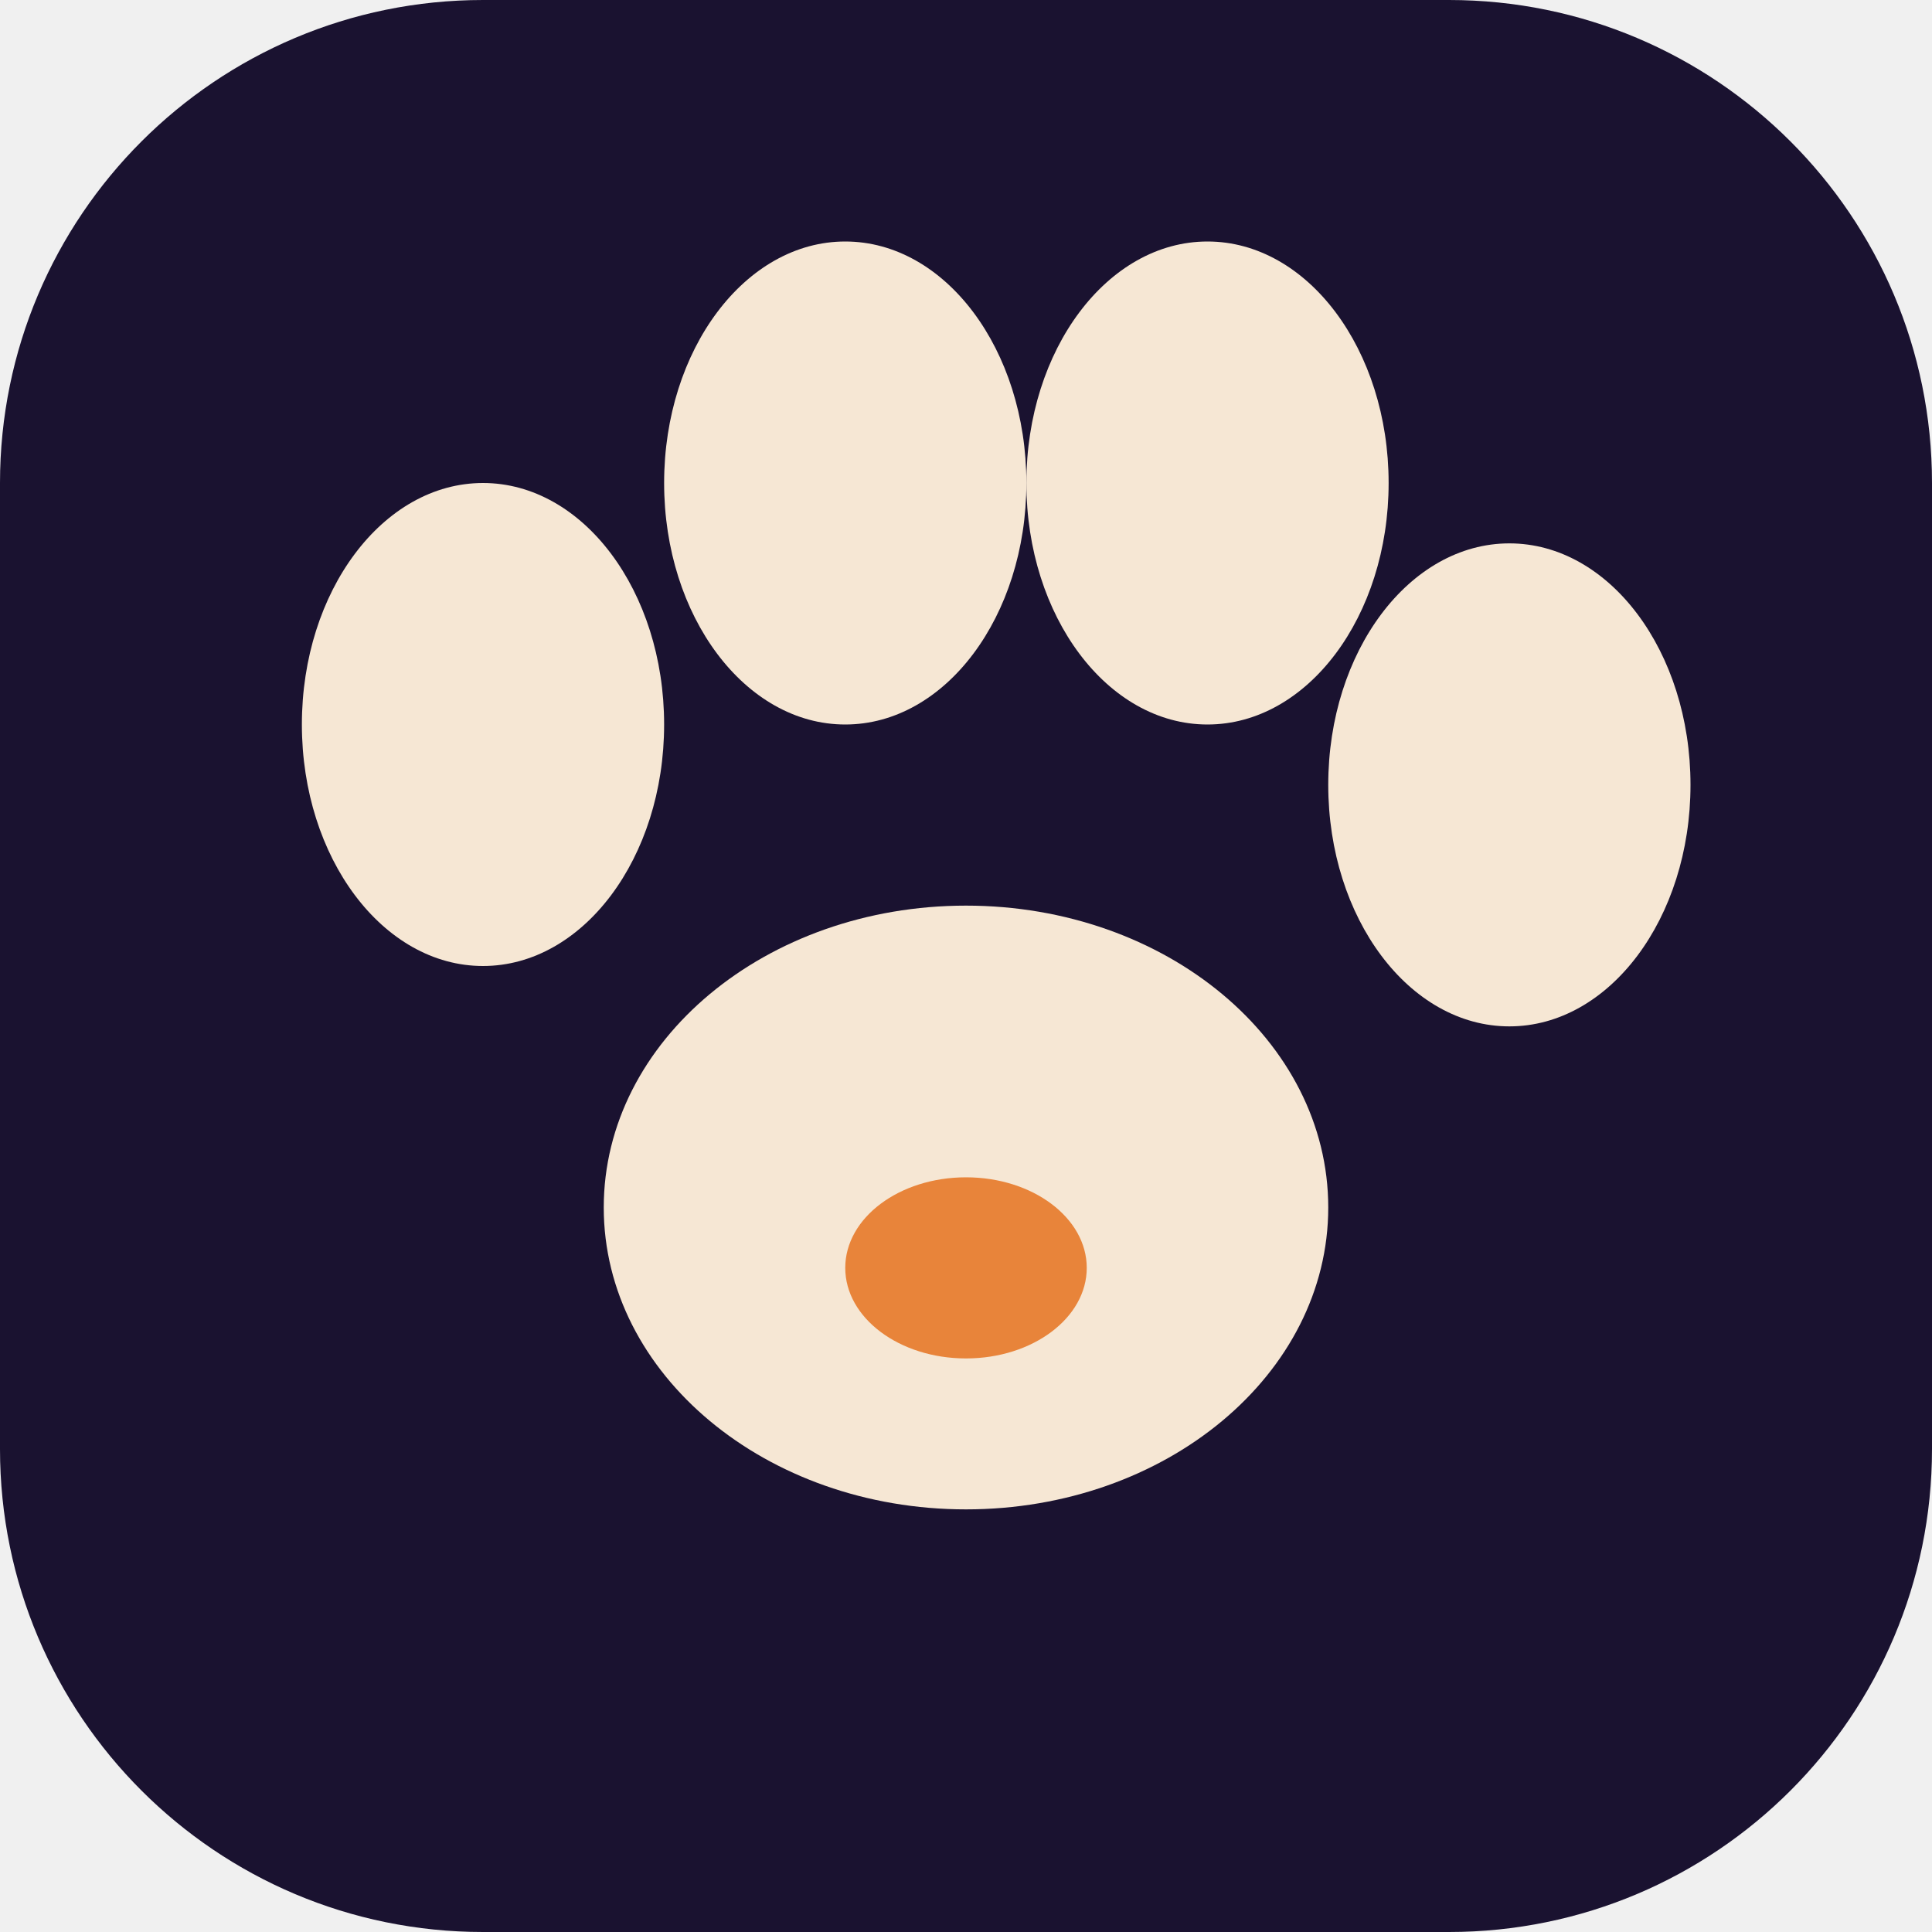
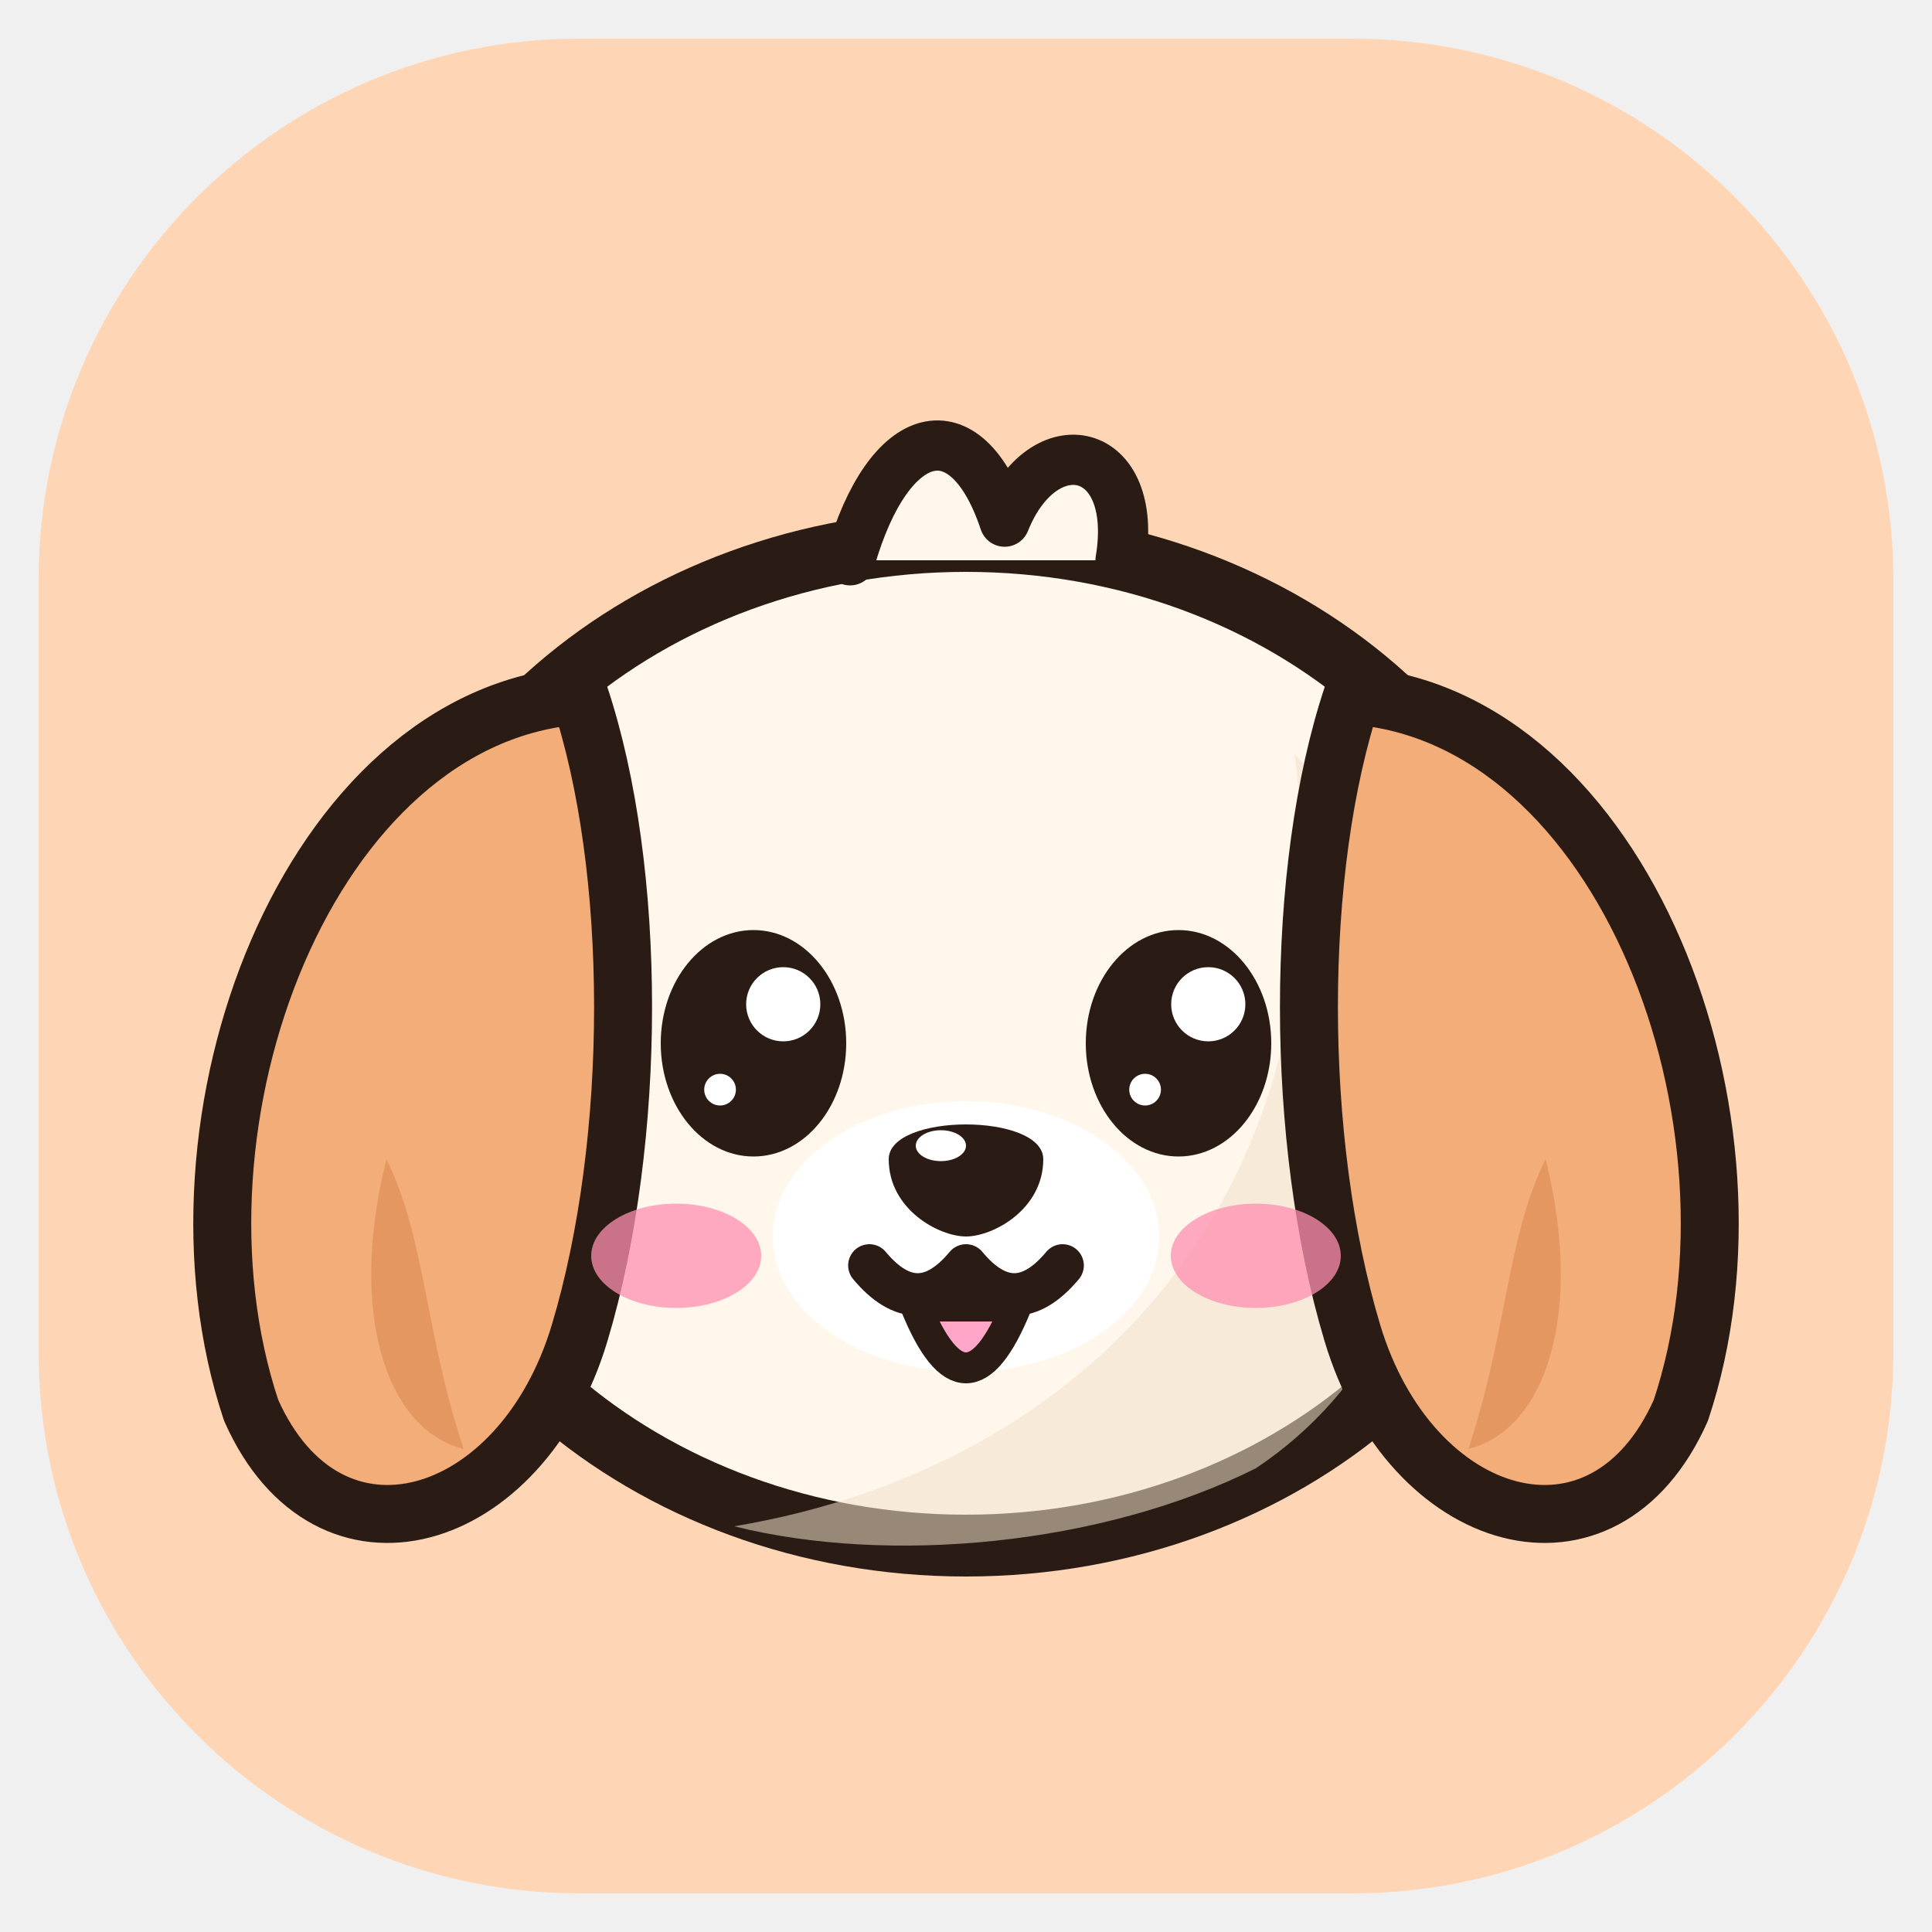
- <svg xmlns="http://www.w3.org/2000/svg" viewBox="0 0 64 64">
-   <rect width="64" height="64" rx="16" fill="#1a1230" />
-   <ellipse cx="32" cy="40" rx="12" ry="10" fill="#f6e7d4" />
-   <ellipse cx="16" cy="24" rx="6" ry="8" fill="#f6e7d4" />
-   <ellipse cx="28" cy="16" rx="6" ry="8" fill="#f6e7d4" />
-   <ellipse cx="40" cy="16" rx="6" ry="8" fill="#f6e7d4" />
-   <ellipse cx="50" cy="26" rx="6" ry="8" fill="#f6e7d4" />
-   <ellipse cx="32" cy="42" rx="4" ry="3" fill="#e8843a" />
+ <svg xmlns="http://www.w3.org/2000/svg" viewBox="0 0 100 100">
+   <style>.costume{display:none}</style>
+   <rect x="2" y="2" width="96" height="96" rx="28" fill="#ffd6b5" />
+   <g transform="translate(4 10)">
+     <g transform="translate(46 44)">
+       <g class="pup-head">
+         <path class="costume costume-ghost" d="M-27 -8C-44 0 -55 18 -51 36C-47 31 -43 35 -39 31C-37 27 -33 29 -31 25C-33 14 -30 4 -27 -8Z" fill="#fff" stroke="#2a1c14" stroke-width="3" stroke-linecap="round" stroke-linejoin="round" />
+         <ellipse cx="0" cy="0" rx="30" ry="26" fill="#fff7ec" stroke="#2a1c14" stroke-width="3.2" stroke-linecap="round" stroke-linejoin="round" />
+         <path d="M17 -15C27 -4 27 14 15 22C7 26 -4 27 -12 25C6 22 20 8 17 -15Z" fill="#f3e0c8" opacity=".55" />
+         <path d="M-6 -25C-4 -32 0 -33 2 -27C4 -32 9 -31 8 -25" fill="#fff7ec" stroke="#2a1c14" stroke-width="2.6" stroke-linecap="round" stroke-linejoin="round" />
+         <path d="M-20 -18C-34 -17 -42 4 -37 19C-33 28 -23 25 -20 15C-17 5 -17 -9 -20 -18Z" fill="#f2ad78" stroke="#2a1c14" stroke-width="3" stroke-linecap="round" stroke-linejoin="round" />
+         <path d="M20 -18C34 -17 42 4 37 19C33 28 23 25 20 15C17 5 17 -9 20 -18Z" fill="#f2ad78" stroke="#2a1c14" stroke-width="3" stroke-linecap="round" stroke-linejoin="round" />
+         <path d="M-30 6C-32 14 -30 20 -26 21C-28 15 -28 10 -30 6Z" fill="#e08d58" opacity=".7" />
+         <path d="M30 6C32 14 30 20 26 21C28 15 28 10 30 6Z" fill="#e08d58" opacity=".7" />
+         <ellipse cx="0" cy="10" rx="10" ry="7" fill="#fff" />
+         <g class="pup-eyes">
+           <ellipse cx="-11" cy="0" rx="4.8" ry="5.86" fill="#2a1c14" />
+           <circle cx="-9.46" cy="-2.02" r="1.92" fill="#fff" />
+           <circle cx="-12.73" cy="2.40" r="0.82" fill="#fff" />
+           <ellipse cx="11" cy="0" rx="4.8" ry="5.86" fill="#2a1c14" />
+           <circle cx="12.54" cy="-2.02" r="1.92" fill="#fff" />
+           <circle cx="9.27" cy="2.40" r="0.82" fill="#fff" />
+         </g>
+         <ellipse cx="-15" cy="11" rx="4.4" ry="2.7" fill="#ff8fb1" opacity=".75" />
+         <ellipse cx="15" cy="11" rx="4.4" ry="2.7" fill="#ff8fb1" opacity=".75" />
+         <path d="M-4 6C-4 3.6 4 3.6 4 6C4 8.6 1.4 10 0 10C-1.4 10 -4 8.6 -4 6Z" fill="#2a1c14" />
+         <ellipse cx="-1.3" cy="5.3" rx="1.3" ry=".8" fill="#fff" />
+         <path d="M-5 11.5q2.5 3 5 0q2.5 3 5 0" fill="none" stroke="#2a1c14" stroke-width="2.2" stroke-linecap="round" stroke-linejoin="round" />
+         <path class="pup-tongue" d="M-2.6 13.6q2.6 6.4 5.2 0z" fill="#ffa6c9" stroke="#2a1c14" stroke-width="1.6" stroke-linecap="round" stroke-linejoin="round" />
+         <g class="costume costume-ghost">
+           <path d="M-31 -2C-35 -28 -16 -42 2 -41C22 -40 35 -26 33 -4C29 -14 22 -20 10 -22C-2 -24 -20 -18 -27 -6Z" fill="#fff" stroke="#2a1c14" stroke-width="3" stroke-linecap="round" stroke-linejoin="round" />
+           <ellipse cx="-5" cy="-31" rx="2.2" ry="3" fill="#2a1c14" />
+           <ellipse cx="7" cy="-31" rx="2.2" ry="3" fill="#2a1c14" />
+         </g>
+         <g class="costume costume-pumpkin">
+           <path d="M-1 -38C-1 -44 1 -47 4 -50" fill="none" stroke="#7aa35b" stroke-width="4" stroke-linecap="round" />
+           <path d="M3 -45C8 -51 16 -50 17 -45C12 -42 7 -42 3 -45Z" fill="#7fd19f" stroke="#2a1c14" stroke-width="2" stroke-linecap="round" stroke-linejoin="round" />
+           <ellipse cx="-9" cy="-29" rx="10" ry="9" fill="#ff9b54" stroke="#2a1c14" stroke-width="2.6" stroke-linecap="round" stroke-linejoin="round" />
+           <ellipse cx="9" cy="-29" rx="10" ry="9" fill="#ff9b54" stroke="#2a1c14" stroke-width="2.6" stroke-linecap="round" stroke-linejoin="round" />
+           <ellipse cx="0" cy="-30" rx="8.5" ry="10" fill="#ff9b54" stroke="#2a1c14" stroke-width="2.6" stroke-linecap="round" stroke-linejoin="round" />
+           <ellipse cx="-3" cy="-35" rx="2" ry="3" fill="#fff" opacity=".45" />
+         </g>
+         <g class="costume costume-witch">
+           <path d="M-15 -24C-11 -40 -1 -56 15 -62C11 -54 9 -44 13 -25Z" fill="#3e5a34" stroke="#2a1c14" stroke-width="3" stroke-linecap="round" stroke-linejoin="round" />
+           <ellipse cx="1" cy="-23" rx="27" ry="6.5" fill="#3e5a34" stroke="#2a1c14" stroke-width="3" stroke-linecap="round" stroke-linejoin="round" />
+           <path d="M-13.5 -28C-5 -25.5 6 -25.5 12.5 -29L12 -34C5 -31 -5 -31 -12 -33Z" fill="#ffe07a" stroke="#2a1c14" stroke-width="2" stroke-linecap="round" stroke-linejoin="round" />
+           <path d="M1 -49.5 C1.99 -45.99 1.99 -45.99 5.5 -45 C1.99 -44.01 1.99 -44.01 1 -40.5 C0.01 -44.01 0.01 -44.01 -3.5 -45 C0.01 -45.99 0.01 -45.99 1 -49.5Z" fill="#ffe07a" stroke="#2a1c14" stroke-width="1.5" stroke-linecap="round" stroke-linejoin="round" />
+         </g>
+       </g>
+     </g>
+   </g>
</svg>
